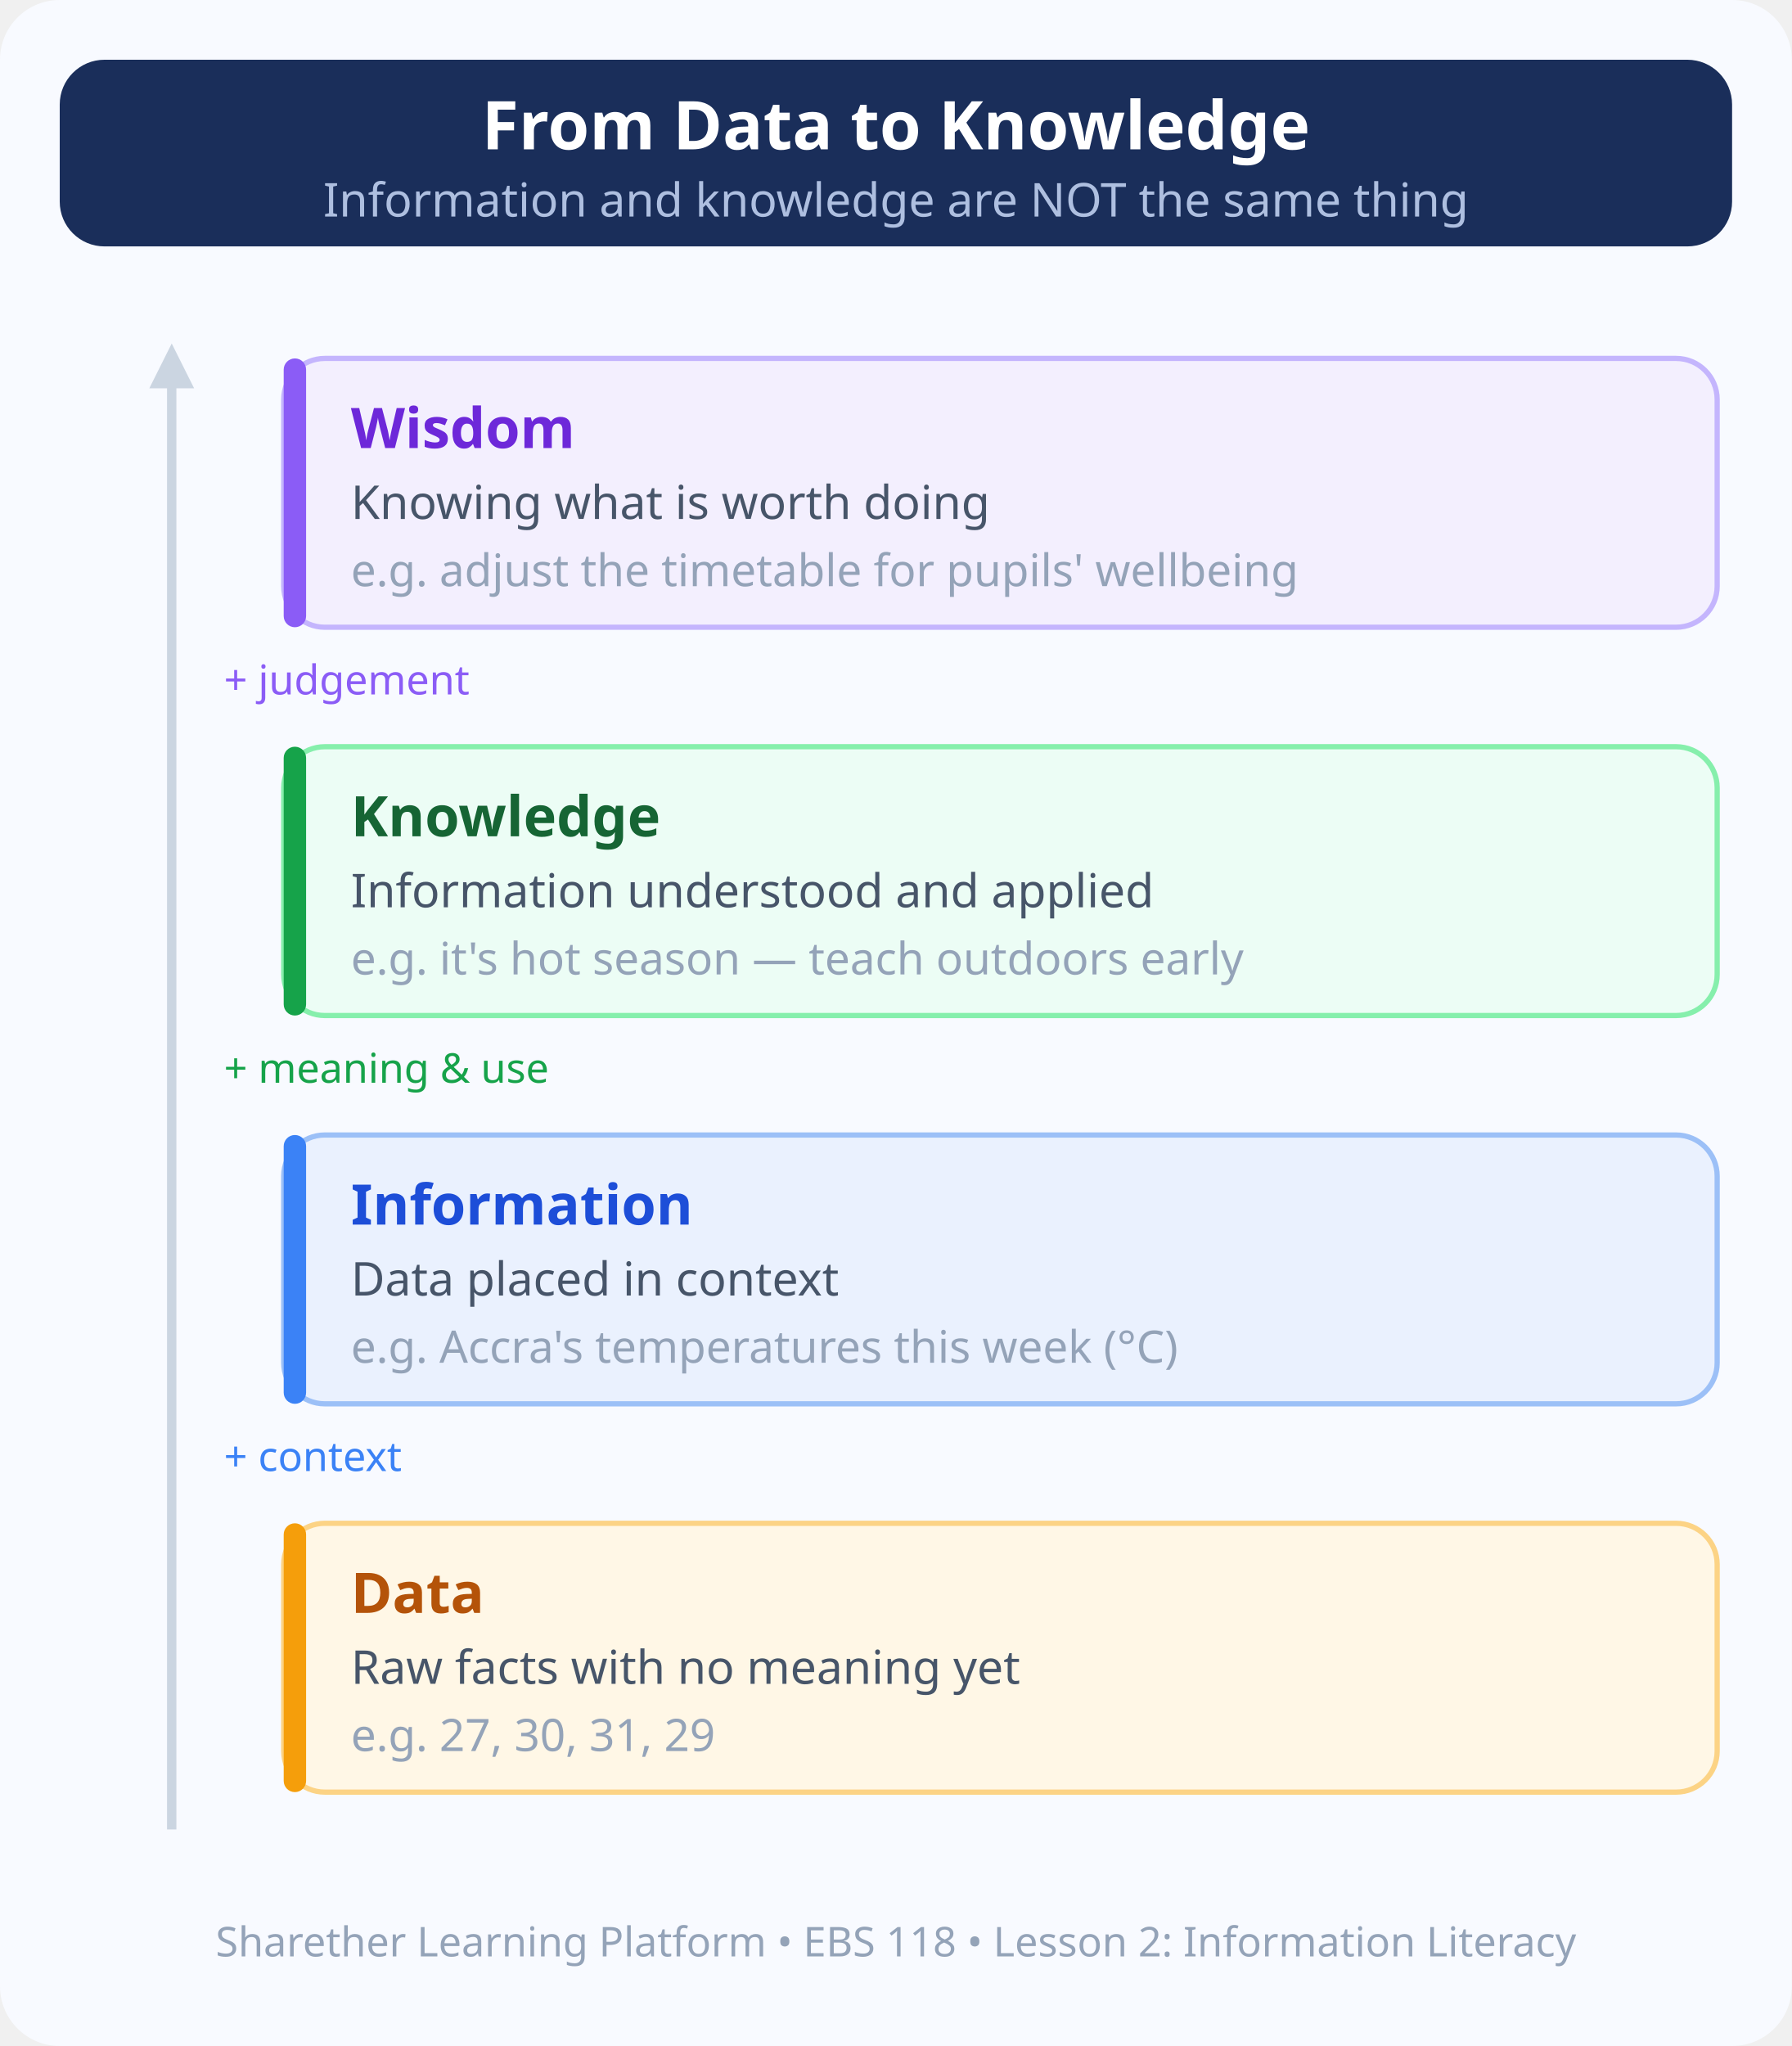
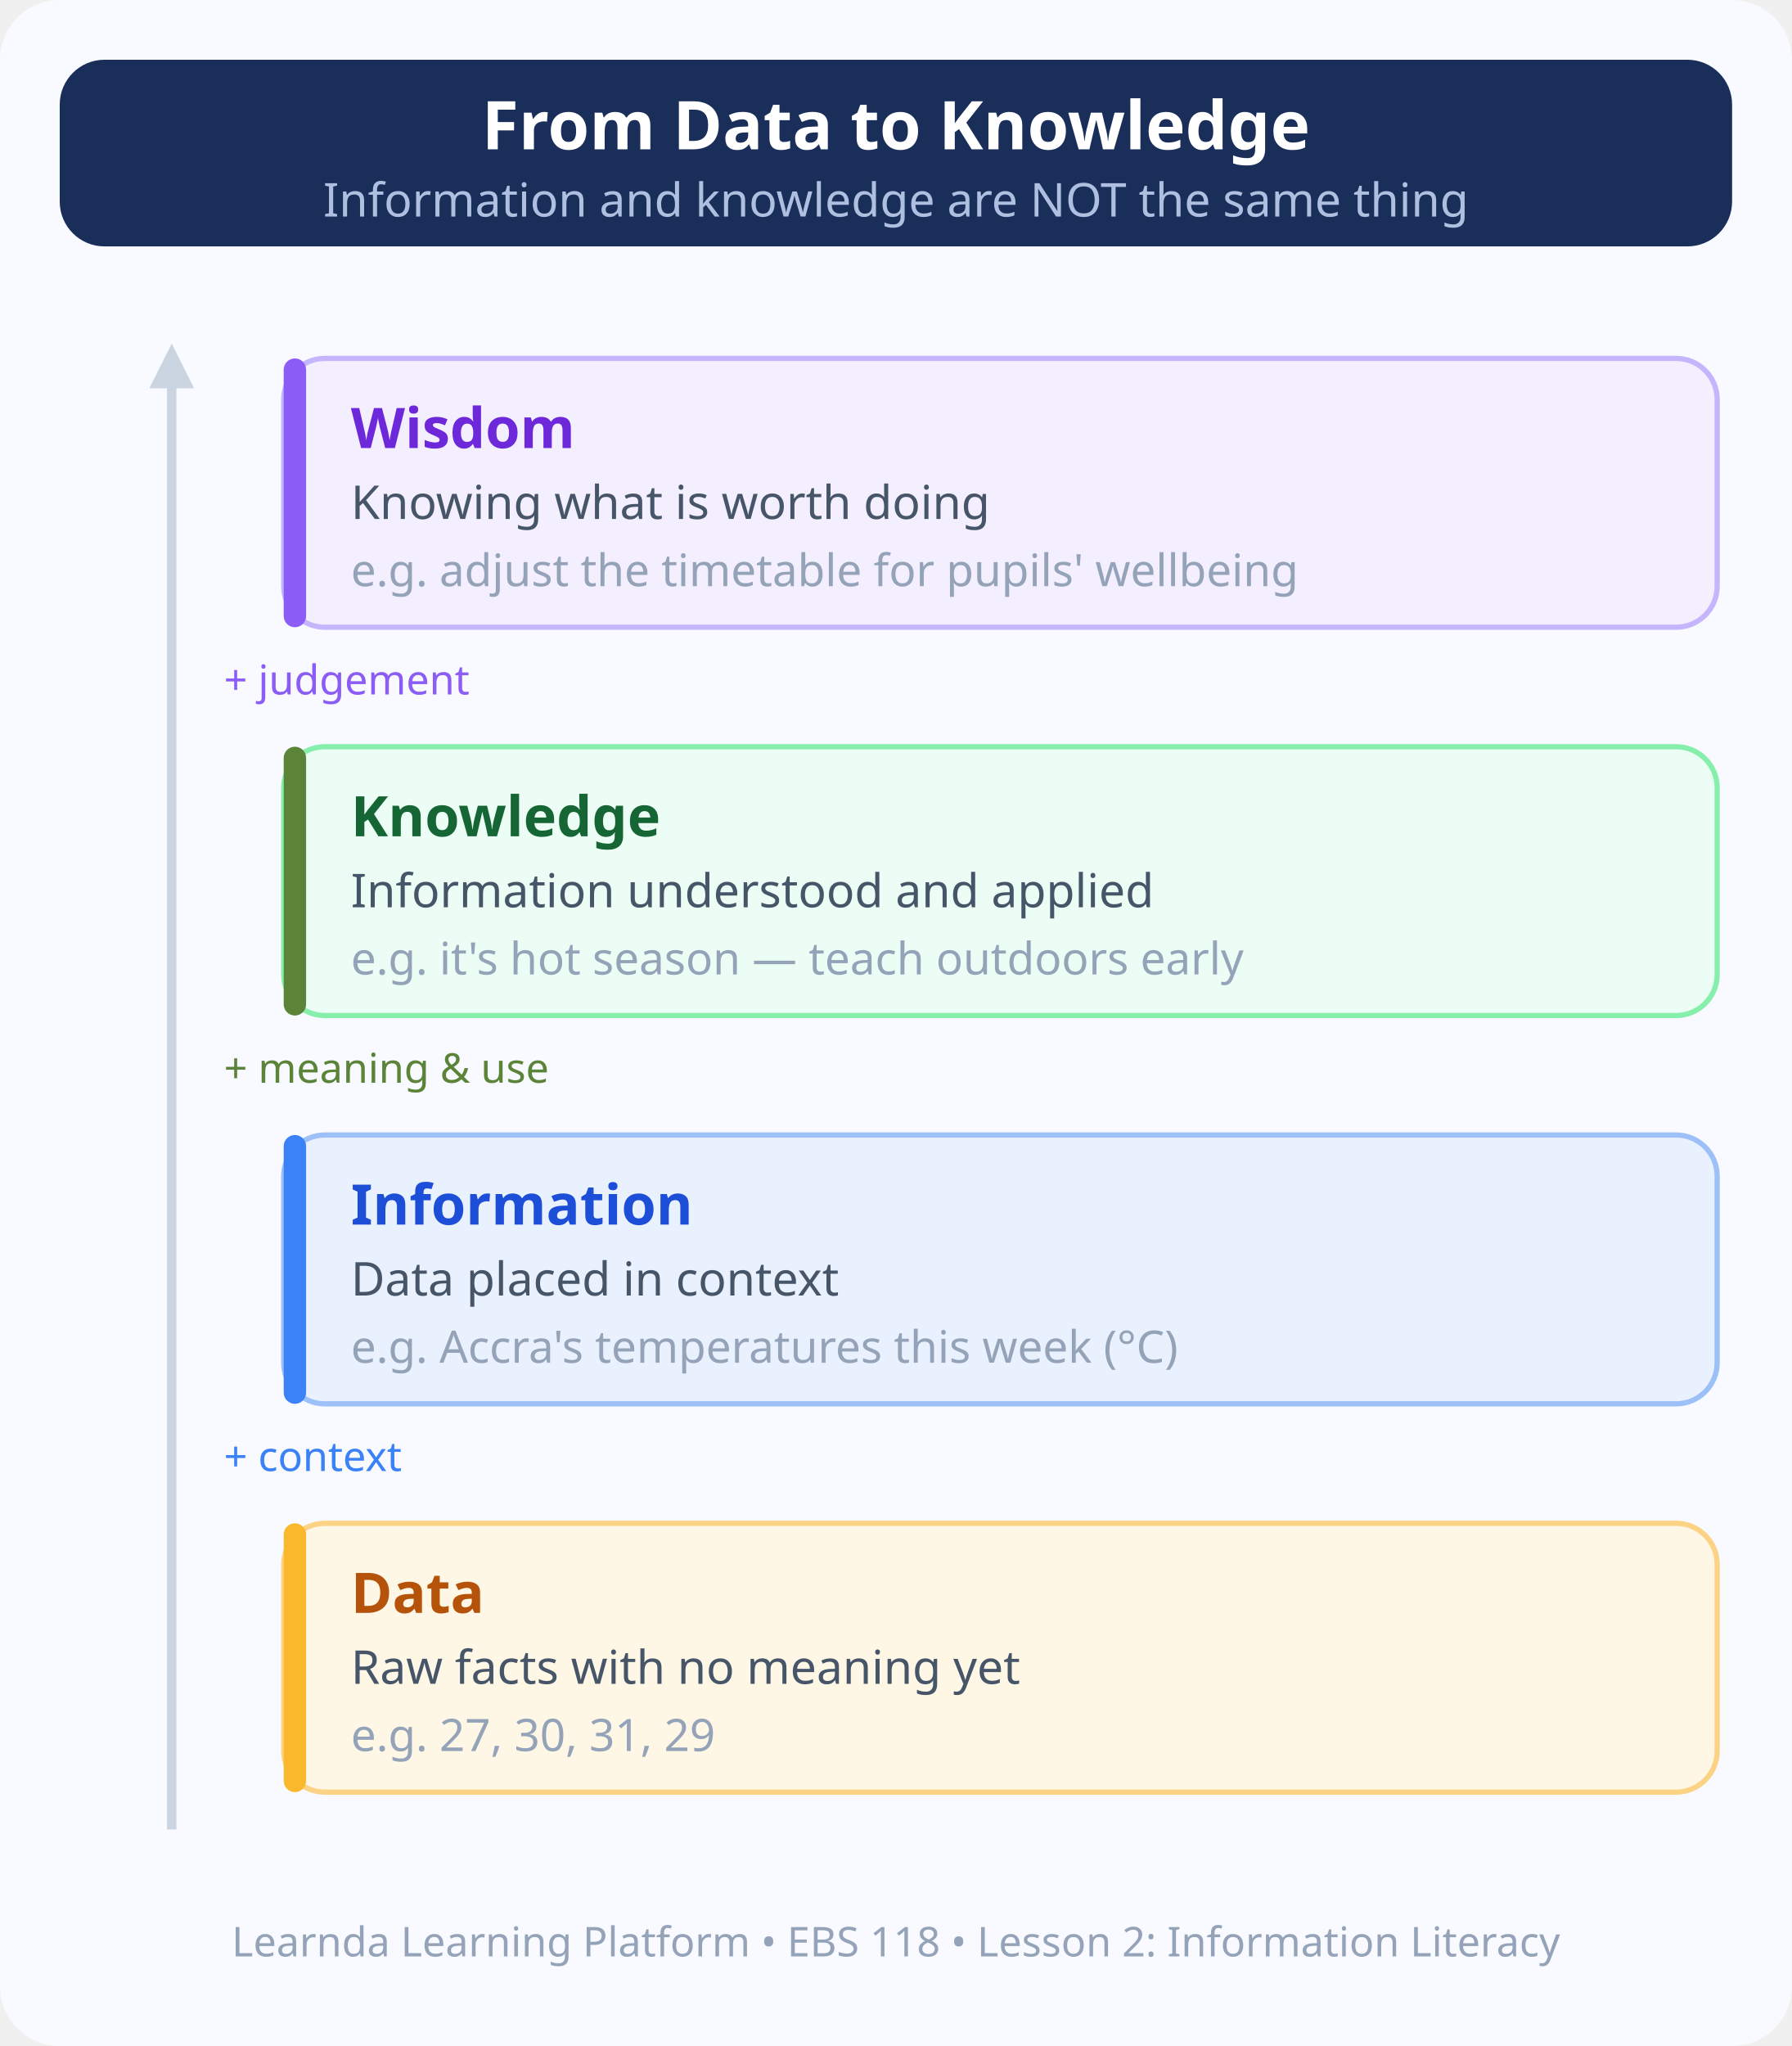
<svg xmlns="http://www.w3.org/2000/svg" viewBox="0 0 480 548" preserveAspectRatio="xMidYMid meet" role="img" aria-label="The ladder from data to information to knowledge to wisdom, each adding context, meaning or judgement, with a worked weather example.">
  <style>
    .iv-title { font-family:'Segoe UI',system-ui,sans-serif; font-weight:700; }
    .iv-body  { font-family:'Segoe UI',system-ui,sans-serif; }
    .rung { cursor:pointer; }
    .rung .ring { fill:none; opacity:0; transition:opacity .16s ease; }
    .rung:hover .ring, .rung.is-active .ring { opacity:1; }
  </style>
  <rect x="0" y="0" width="480" height="548" rx="16" fill="#f8faff" />
  <rect x="16" y="16" width="448" height="50" rx="12" fill="#1a2e5a" />
  <text class="iv-title" x="240" y="40" text-anchor="middle" fill="#ffffff" font-size="18">From Data to Knowledge</text>
  <text class="iv-body" x="240" y="58" text-anchor="middle" fill="#aebfe0" font-size="12.5">Information and knowledge are NOT the same thing</text>
  <line x1="46" y1="490" x2="46" y2="100" stroke="#cbd5e1" stroke-width="2.5" />
  <path d="M46 92 L40 104 L52 104 Z" fill="#cbd5e1" />
  <g class="rung" tabindex="0">
    <rect class="ring" x="72" y="92" width="388" height="80" rx="13" stroke="#8b5cf6" stroke-width="3" />
    <rect x="76" y="96" width="384" height="72" rx="11" fill="#f3effe" stroke="#c4b5fd" stroke-width="1.4" />
    <rect x="76" y="96" width="6" height="72" rx="3" fill="#8b5cf6" />
    <text class="iv-title" x="94" y="120" fill="#6d28d9" font-size="15">Wisdom</text>
    <text class="iv-body" x="94" y="139" fill="#475569" font-size="12.5">Knowing what is worth doing</text>
    <text class="iv-body" x="94" y="157" fill="#94a3b8" font-size="12">e.g. adjust the timetable for pupils' wellbeing</text>
  </g>
  <text class="iv-body" x="60" y="186" fill="#8b5cf6" font-size="11">+ judgement</text>
  <g class="rung" tabindex="0">
-     <rect class="ring" x="72" y="196" width="388" height="80" rx="13" stroke="#16a34a" stroke-width="3" />
+     <rect class="ring" x="72" y="196" width="388" height="80" rx="13" stroke="#5b8439" stroke-width="3" />
    <rect x="76" y="200" width="384" height="72" rx="11" fill="#ecfdf5" stroke="#86efac" stroke-width="1.4" />
-     <rect x="76" y="200" width="6" height="72" rx="3" fill="#16a34a" />
+     <rect x="76" y="200" width="6" height="72" rx="3" fill="#5b8439" />
    <text class="iv-title" x="94" y="224" fill="#166534" font-size="15">Knowledge</text>
    <text class="iv-body" x="94" y="243" fill="#475569" font-size="12.5">Information understood and applied</text>
    <text class="iv-body" x="94" y="261" fill="#94a3b8" font-size="12">e.g. it's hot season — teach outdoors early</text>
  </g>
-   <text class="iv-body" x="60" y="290" fill="#16a34a" font-size="11">+ meaning &amp; use</text>
+   <text class="iv-body" x="60" y="290" fill="#5b8439" font-size="11">+ meaning &amp; use</text>
  <g class="rung" tabindex="0">
    <rect class="ring" x="72" y="300" width="388" height="80" rx="13" stroke="#3b82f6" stroke-width="3" />
    <rect x="76" y="304" width="384" height="72" rx="11" fill="#eaf1fe" stroke="#9cc0f7" stroke-width="1.4" />
    <rect x="76" y="304" width="6" height="72" rx="3" fill="#3b82f6" />
    <text class="iv-title" x="94" y="328" fill="#1d4ed8" font-size="15">Information</text>
    <text class="iv-body" x="94" y="347" fill="#475569" font-size="12.5">Data placed in context</text>
    <text class="iv-body" x="94" y="365" fill="#94a3b8" font-size="12">e.g. Accra's temperatures this week (°C)</text>
  </g>
  <text class="iv-body" x="60" y="394" fill="#3b82f6" font-size="11">+ context</text>
  <g class="rung" tabindex="0">
-     <rect class="ring" x="72" y="404" width="388" height="80" rx="13" stroke="#f59e0b" stroke-width="3" />
+     <rect class="ring" x="72" y="404" width="388" height="80" rx="13" stroke="#fab82c" stroke-width="3" />
    <rect x="76" y="408" width="384" height="72" rx="11" fill="#fff7e6" stroke="#fcd385" stroke-width="1.4" />
-     <rect x="76" y="408" width="6" height="72" rx="3" fill="#f59e0b" />
+     <rect x="76" y="408" width="6" height="72" rx="3" fill="#fab82c" />
    <text class="iv-title" x="94" y="432" fill="#b45309" font-size="15">Data</text>
    <text class="iv-body" x="94" y="451" fill="#475569" font-size="12.5">Raw facts with no meaning yet</text>
    <text class="iv-body" x="94" y="469" fill="#94a3b8" font-size="12">e.g. 27, 30, 31, 29</text>
  </g>
-   <text class="iv-body" x="240" y="524" text-anchor="middle" fill="#94a3b8" font-size="11">Sharether Learning Platform • EBS 118 • Lesson 2: Information Literacy</text>
+   <text class="iv-body" x="240" y="524" text-anchor="middle" fill="#94a3b8" font-size="11">Learnda Learning Platform • EBS 118 • Lesson 2: Information Literacy</text>
</svg>
